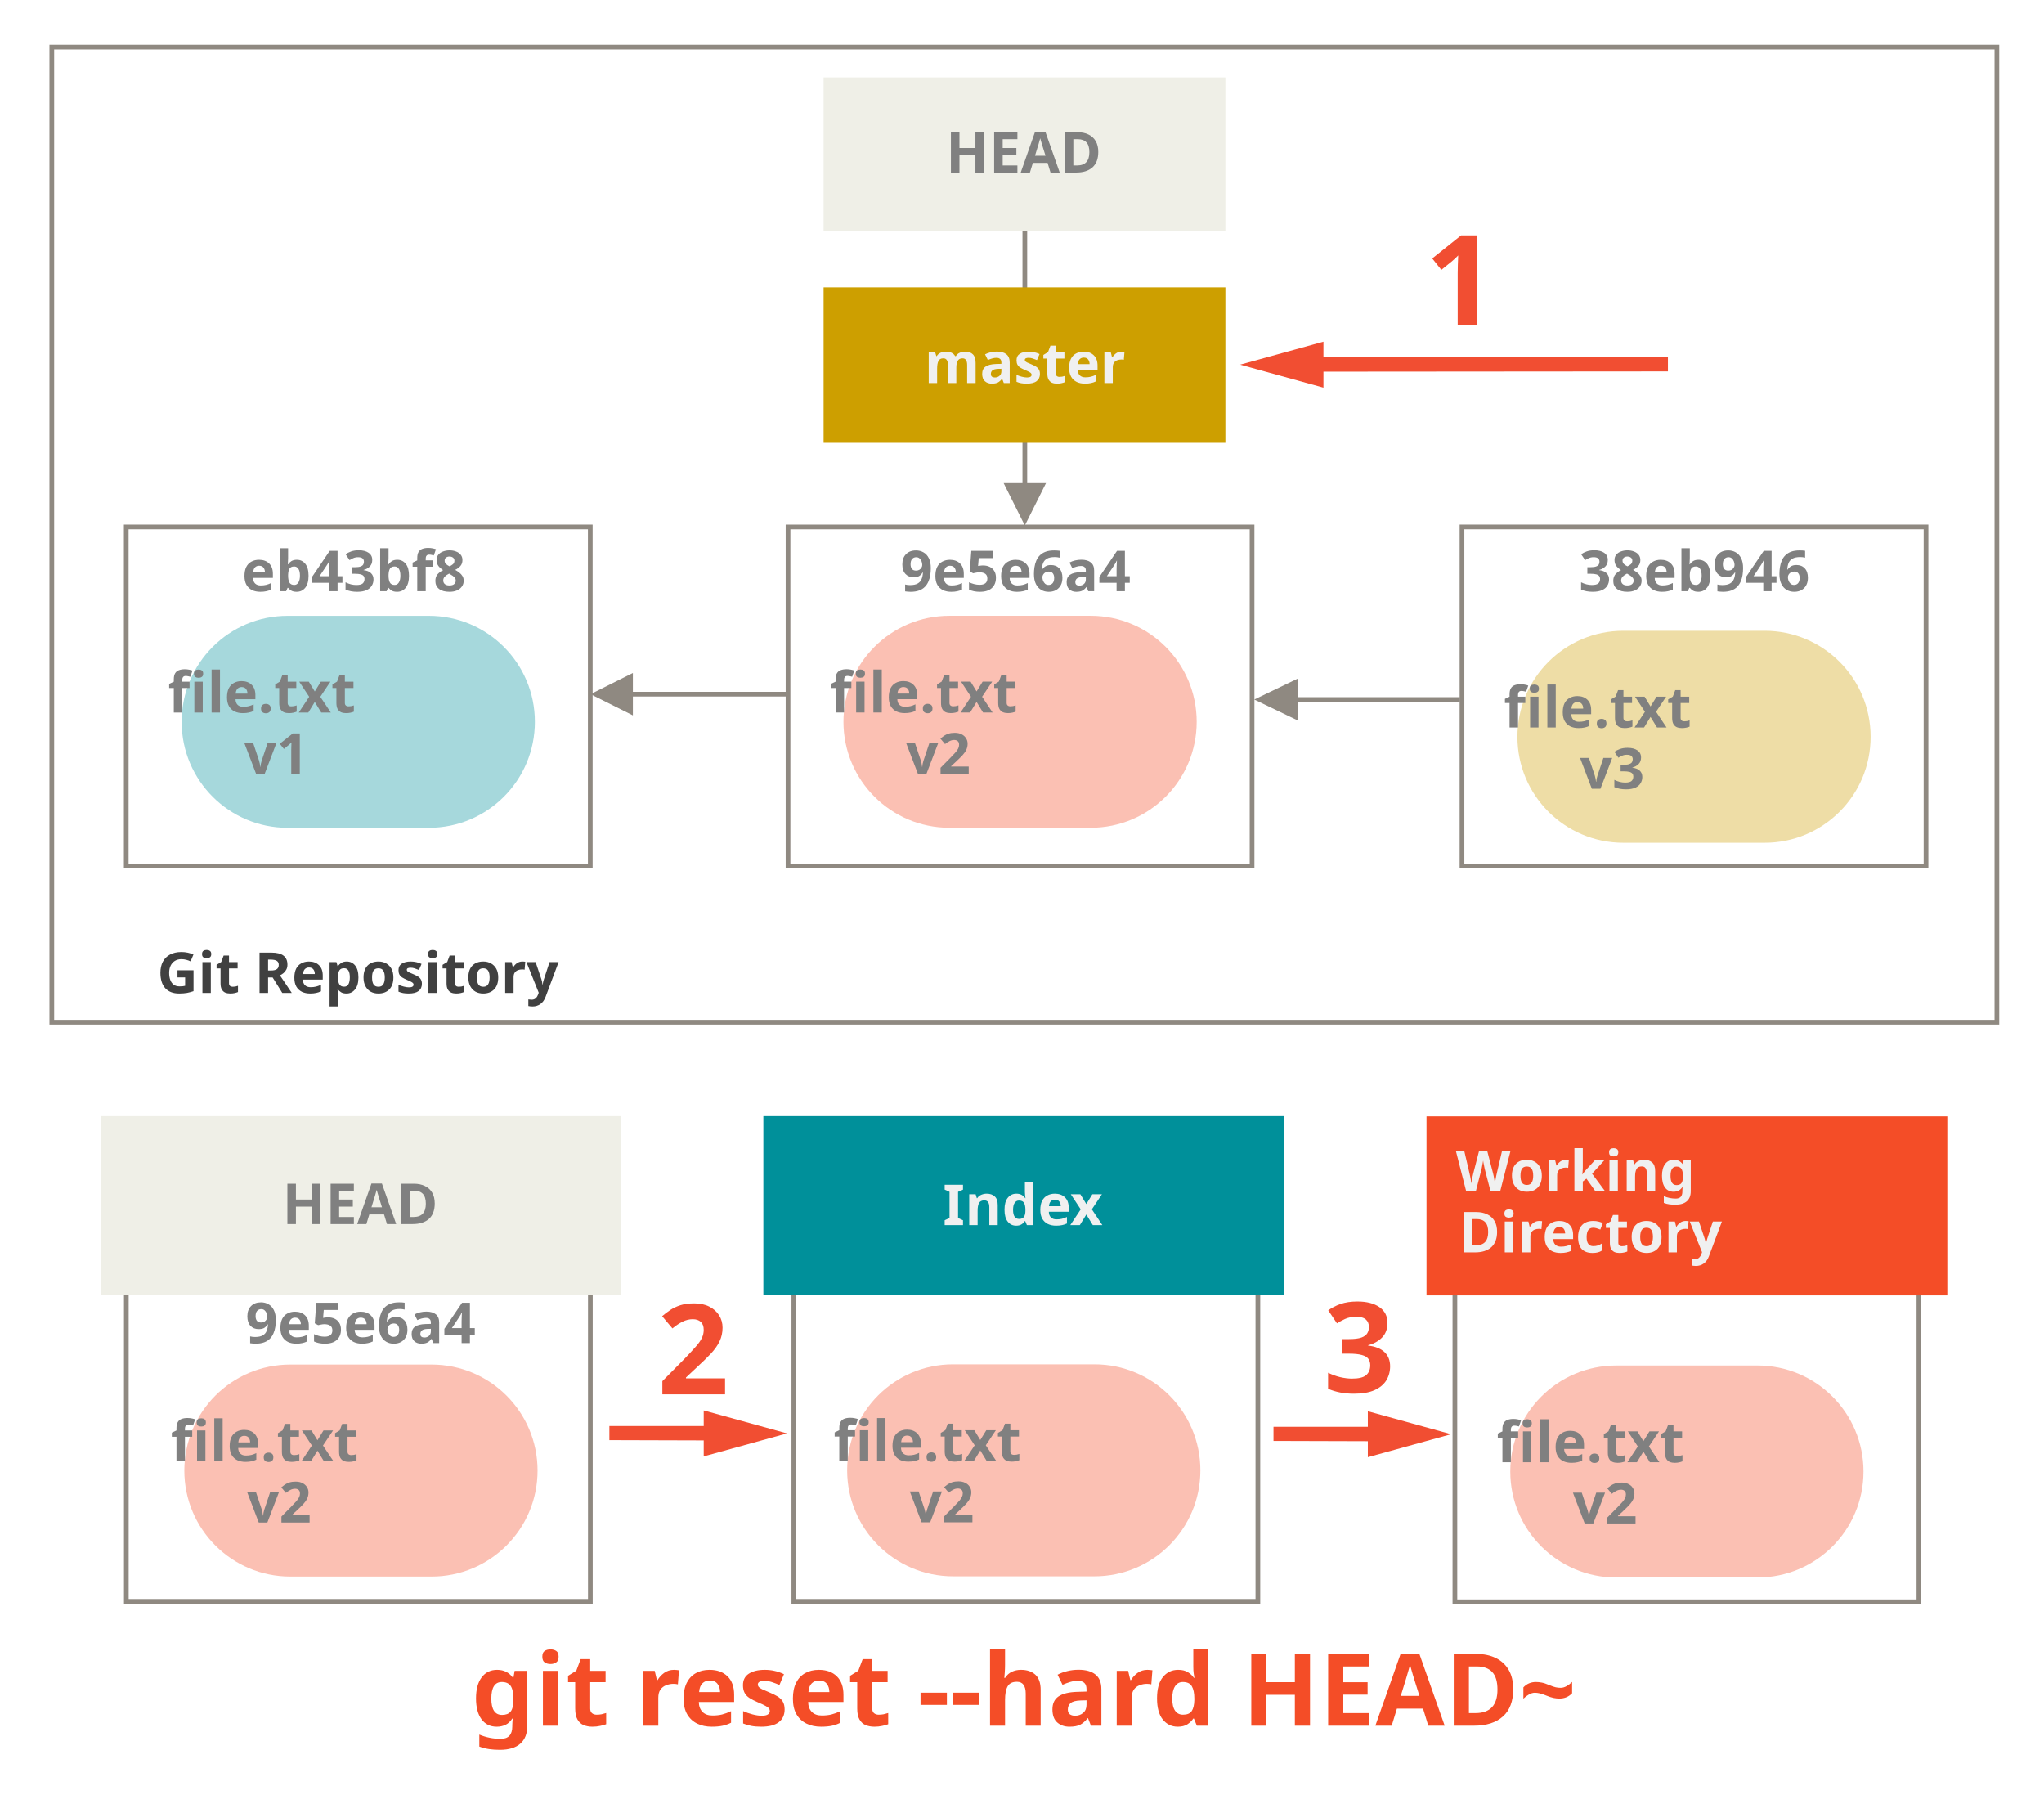
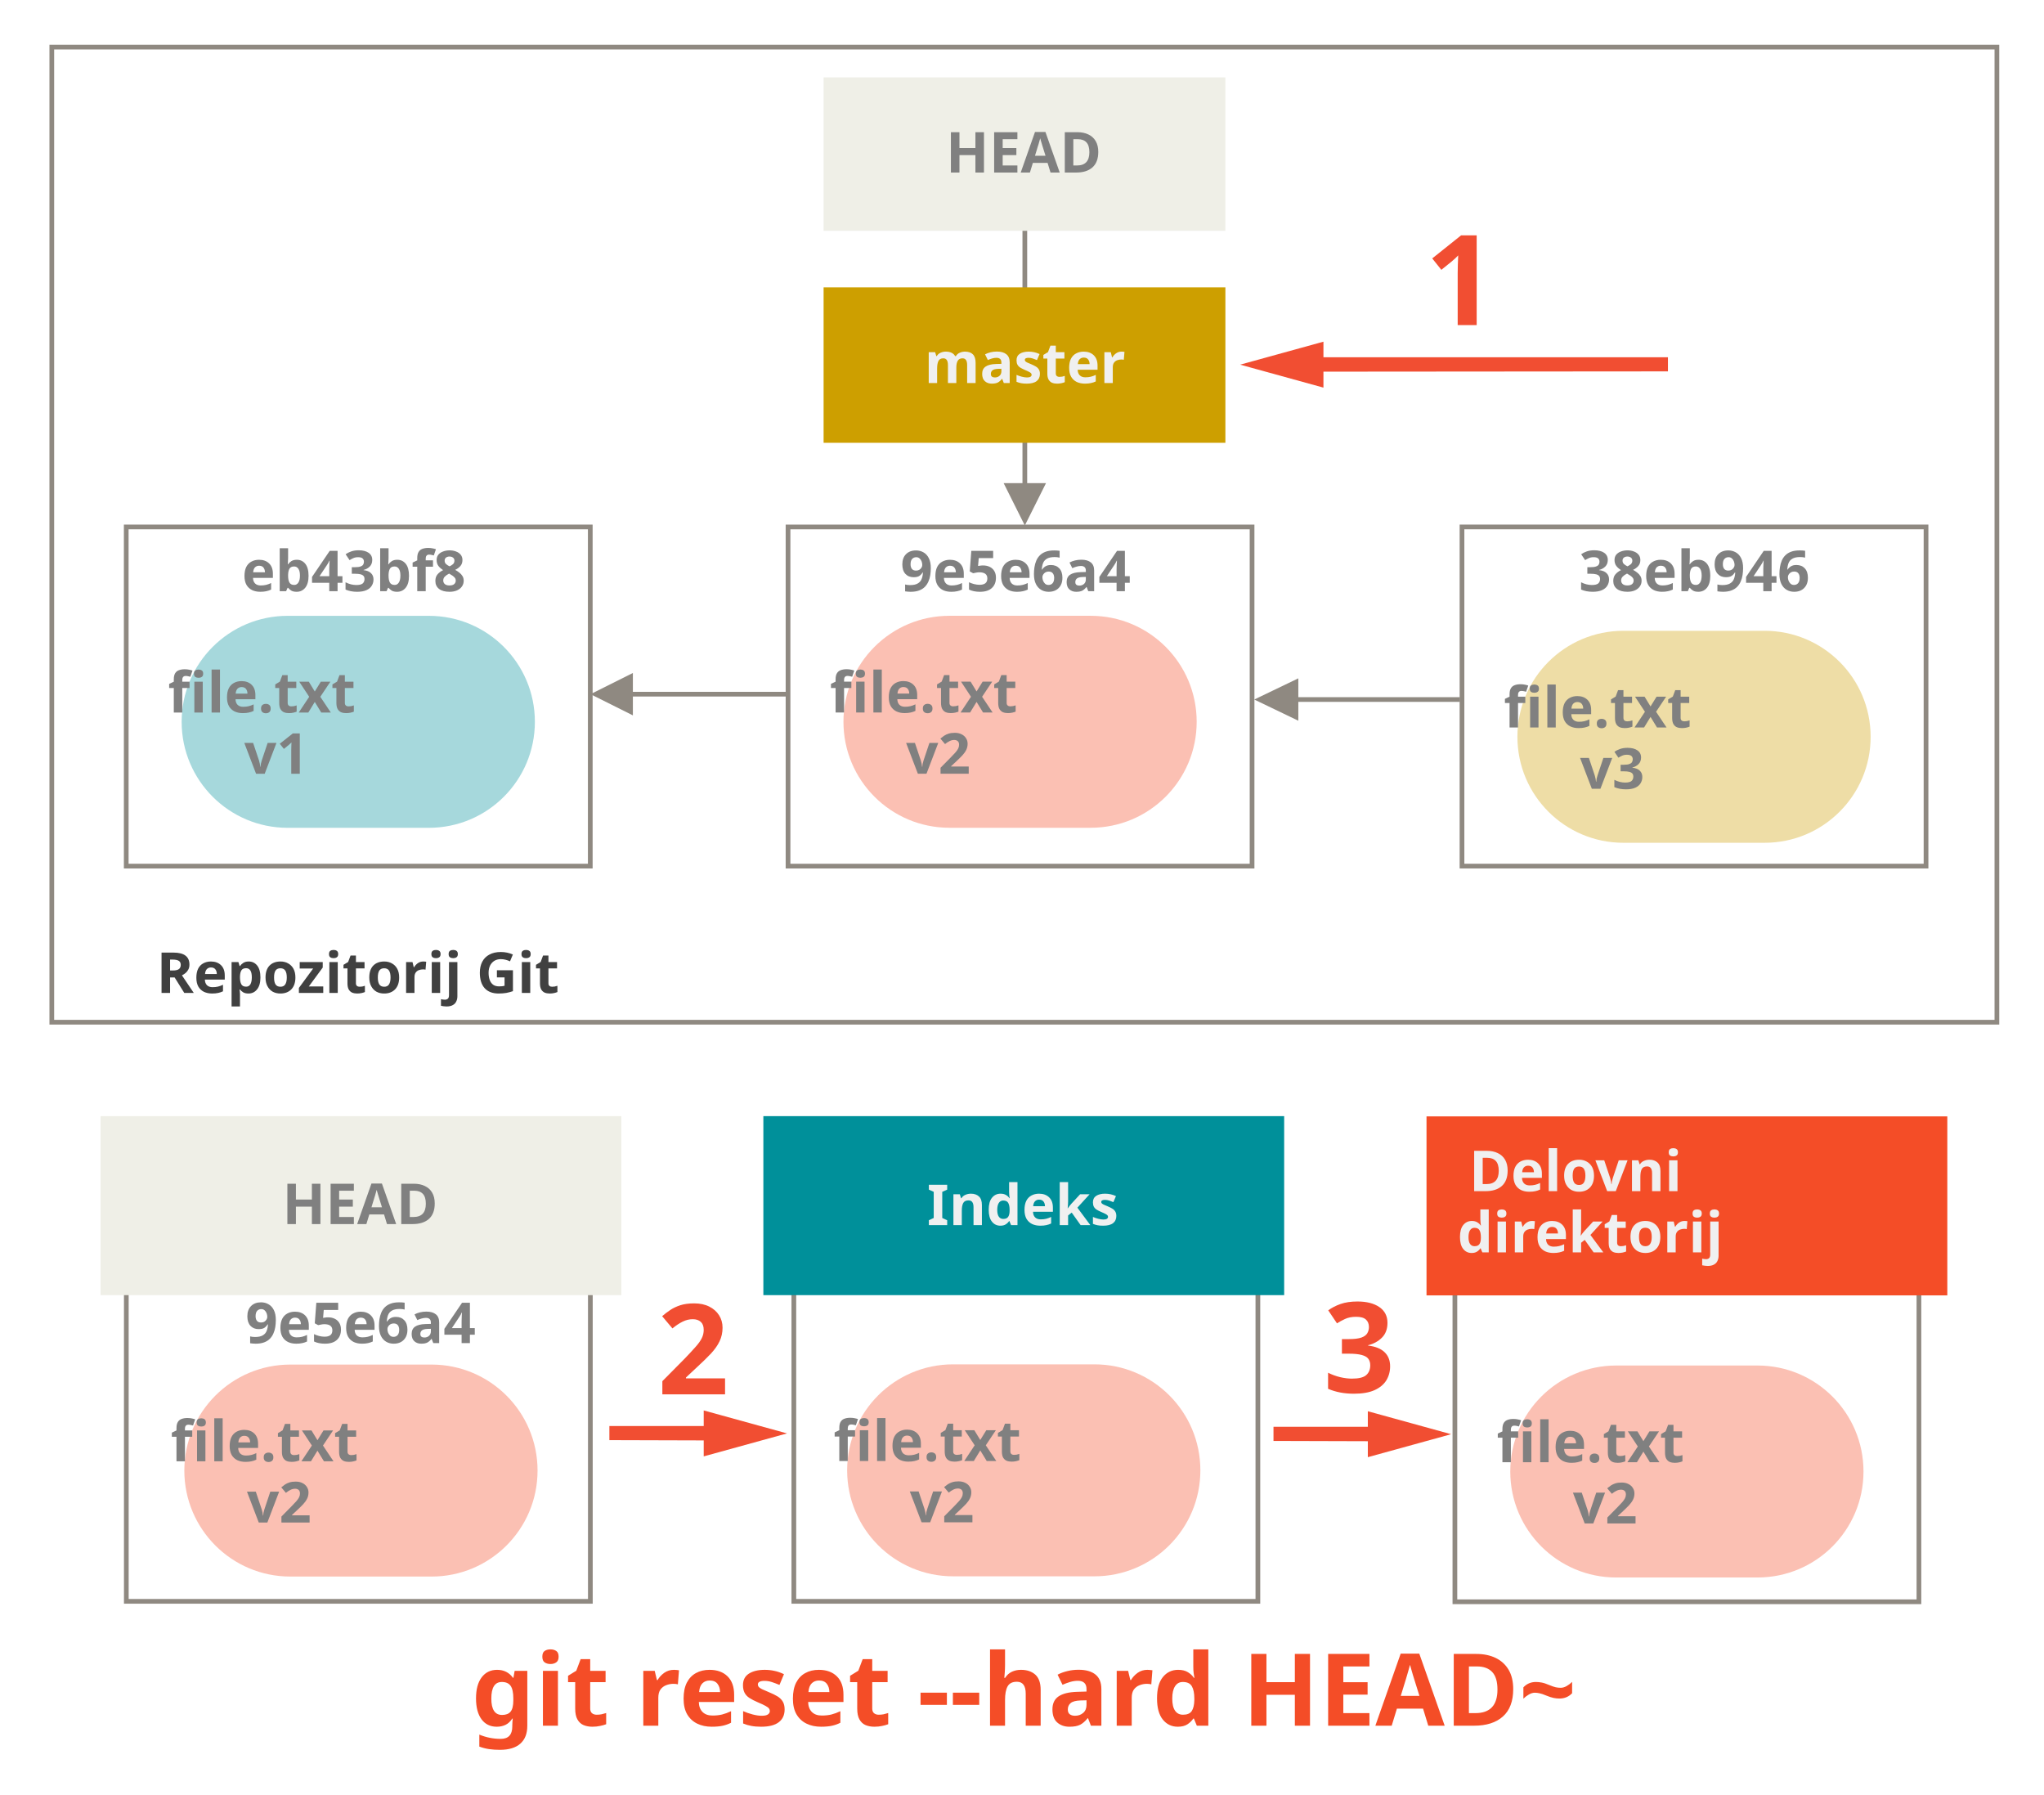
<svg xmlns="http://www.w3.org/2000/svg" id="svg2020" version="1.1" viewBox="0 0 434 381">
  <g id="layer1">
    <g id="g7095">
      <g id="Line-+-symref-+-goldref" transform="translate(174,16)" style="fill-rule:evenodd;fill:none">
        <path id="Line" transform="translate(.1 -.5)" d="m43 87.058v-67.116h1v67.116h4l-4.5 9-4.5-9z" style="fill-rule:nonzero;fill:#8f8981" />
        <g id="other">
          <rect id="rect1914" transform="matrix(.99201 0 0 .98697 .87401 .42992)" width="86" height="33" style="fill-rule:evenodd;fill:#efefe7" />
          <text id="text1918" transform="translate(.36011 -.37304)" font-size="12px" font-weight="700" style="fill:#979797;font-family:'Source Code Pro';font-size:12px;font-weight:700;text-anchor:middle">
            <tspan id="tspan1916" x="43" y="21" style="fill:gray">HEAD</tspan>
          </text>
        </g>
        <g id="goldref" transform="translate(0,45)">
          <rect id="Rectangle-3" transform="matrix(.78993 0 0 1 .87401 0)" width="108" height="33" style="fill-rule:evenodd;fill:#cd9f00" />
          <text id="master-2" transform="translate(-10.37 .316)" font-size="12px" font-weight="700" style="fill:#979797;font-family:'Source Code Pro';font-size:12px;font-weight:700;text-anchor:middle">
            <tspan id="tspan1922" x="54" y="20" style="fill:#f0f0f0">master</tspan>
          </text>
        </g>
      </g>
      <rect id="Rectangle-7" x="11" y="10" width="413" height="207" style="fill:none;stroke-linecap:square;stroke:#8f8981" />
      <text id="git-reset---hard-HEA" transform="translate(10.927)" font-size="12px" font-weight="700" style="fill-rule:evenodd;fill:#f44d27;font-family:'Source Code Pro';font-feature-settings:normal;font-size:21.333px;font-variant-caps:normal;font-variant-ligatures:normal;font-variant-numeric:normal;font-weight:600;text-align:center;text-anchor:middle">
        <tspan id="tspan1956" x="206.5" y="366.34" style="fill:#f44d27;font-family:'Source Code Pro';font-feature-settings:normal;font-size:21.333px;font-variant-caps:normal;font-variant-ligatures:normal;font-variant-numeric:normal;font-weight:600;text-align:center;text-anchor:middle">git reset --hard HEAD~</tspan>
      </text>
      <g id="g6912">
        <path id="Line-3" transform="translate(.15496 5.8388)" d="m280.85 70h73.145v3l-73.145.058v3.389l-17.687-4.876 17.687-4.876z" style="fill:#f14e32" />
        <text id="1" transform="translate(103.65 4.0142)" font-size="12px" font-weight="700" style="fill-rule:evenodd;fill:#f14e32;font-family:'Source Code Pro';font-feature-settings:normal;font-size:26.667px;font-variant-caps:normal;font-variant-ligatures:normal;font-variant-numeric:normal;font-weight:600;text-align:center;text-anchor:middle">
          <tspan id="tspan2015" x="206.5" y="65" style="fill:#f14e32;font-family:'Source Code Pro';font-feature-settings:normal;font-size:26.667px;font-variant-caps:normal;font-variant-ligatures:normal;font-variant-numeric:normal;font-weight:600;text-align:center;text-anchor:middle">1</tspan>
        </text>
      </g>
      <g id="g6310" transform="translate(-.08635 -.051024)" style="fill-rule:evenodd;fill:none">
        <g id="g20484" transform="translate(320.76 289.93)">
          <rect id="Rectangle-1-8" width="75" height="45" rx="22.5" ry="22.5" style="fill-opacity:.349;fill:#f44d27" />
          <text id="text20476" transform="translate(-431.19,-217.97)" x="468.5" y="238.5" style="fill:gray;font-family:'Source Code Pro';font-feature-settings:normal;font-size:12px;font-variant-caps:normal;font-variant-ligatures:normal;font-variant-numeric:normal;font-weight:bold;letter-spacing:0px;line-height:13px;text-align:center;text-anchor:middle;word-spacing:0px" xml:space="preserve">
            <tspan id="tspan20474" x="468.5" y="238.5">file.txt</tspan>
            <tspan id="tspan20478" x="468.5" y="251.5">v2</tspan>
          </text>
        </g>
        <g id="g1003" transform="translate(-.036442 -.0065258)">
          <rect id="Rectangle-6-5" transform="translate(302.09,237.09)" x="6.948" y="1" width="98.528" height="102" style="fill:none;stroke-linecap:square;stroke:#8f8981" />
          <g id="g20472" transform="translate(-73.867,6.8598)">
            <g id="ref-(2-line)-6" transform="translate(376.88,230.19)">
              <rect id="Rectangle-2-2" width="110.58" height="38" style="fill:#f44d27" />
            </g>
            <text id="text20453" transform="translate(-56.635,117.41)" x="488.553" y="128.651" style="fill:#f0f0f0;font-family:'Source Code Pro';font-feature-settings:normal;font-size:12px;font-variant-caps:normal;font-variant-ligatures:normal;font-variant-numeric:normal;font-weight:bold;letter-spacing:0px;line-height:10px;text-align:center;text-anchor:middle;word-spacing:0px" xml:space="preserve">
-               <tspan id="tspan20451" x="488.553" y="128.651" style="fill:#f0f0f0;line-height:13px">Working</tspan>
-               <tspan id="tspan20455" x="488.553" y="141.651" style="fill:#f0f0f0;line-height:13px">Directory</tspan>
+               <tspan id="tspan20451" x="488.553" y="128.651" style="fill:#f0f0f0;line-height:13px">Delovni</tspan>
+               <tspan id="tspan20455" x="488.553" y="141.651" style="fill:#f0f0f0;line-height:13px">direktorij</tspan>
            </text>
          </g>
        </g>
      </g>
      <g id="g6295" transform="translate(-.08635 -.051024)" style="fill-rule:evenodd;fill:none">
        <g id="Rectangle-5-+-symref-(2-line)-9" transform="translate(161.96 236.99)">
          <rect id="Rectangle-5-4" x="6.682" y="1" width="98.528" height="102" style="stroke-linecap:square;stroke:#8f8981" />
          <g id="symref-(2-line)-1" transform="translate(.20995)">
            <rect id="rect23187" width="110.58" height="38" style="fill:#00909a" />
            <text id="text23191" transform="translate(-.21834 2.134)" font-size="12px" font-weight="700" style="fill:#979797;font-family:'Source Code Pro';font-size:12px;font-weight:700;text-anchor:middle">
-               <tspan id="tspan23189" x="55.29" y="21" style="fill:#f0f0f0">Index</tspan>
+               <tspan id="tspan23189" x="55.29" y="21" style="fill:#f0f0f0">Indeks</tspan>
            </text>
          </g>
        </g>
        <g id="g20484-3" transform="translate(179.96 289.68)">
          <rect id="Rectangle-1-8-6" width="75" height="45" rx="22.5" ry="22.5" style="fill-opacity:.349;fill:#f44d27" />
          <text id="text20476-0" transform="translate(-431.19,-217.97)" x="468.5" y="238.5" style="fill:gray;font-family:'Source Code Pro';font-feature-settings:normal;font-size:12px;font-variant-caps:normal;font-variant-ligatures:normal;font-variant-numeric:normal;font-weight:bold;letter-spacing:0px;line-height:13px;text-align:center;text-anchor:middle;word-spacing:0px" xml:space="preserve">
            <tspan id="tspan20474-0" x="468.5" y="238.5">file.txt</tspan>
            <tspan id="tspan20478-1" x="468.5" y="251.5">v2</tspan>
          </text>
        </g>
      </g>
      <g id="g6282" transform="translate(-.08635 -.051024)" style="fill-rule:evenodd;fill:none">
        <text id="9e5e6a4-2" transform="translate(-129.84)" font-size="12px" font-weight="700" style="fill:gray;font-family:'Source Code Pro';font-size:12px;font-weight:700;text-anchor:middle">
          <tspan id="tspan1310" x="206.5" y="285.17" style="fill:gray">9e5e6a4</tspan>
        </text>
        <g id="Rectangle-4-+-other-(2-line)-8" transform="translate(20.964 236.99)">
          <rect id="Rectangle-4-9" x="5.943" y="1" width="98.528" height="102" style="stroke-linecap:square;stroke:#8f8981" />
          <g id="other-(2-line)-2">
            <g id="g23201" transform="translate(.47163)">
              <rect id="rect23196" width="110.58" height="38" style="fill:#efefe7" />
              <text id="master-4-5" transform="translate(-.17034 .88075)" font-size="12px" font-weight="700" style="fill:#979797;font-family:'Source Code Pro';font-size:12px;font-weight:700;text-anchor:middle">
                <tspan id="tspan23198" x="55.29" y="22.031" style="fill:gray">HEAD</tspan>
              </text>
            </g>
          </g>
        </g>
        <g id="g20484-3-5" transform="translate(39.225 289.73)">
          <rect id="Rectangle-1-8-6-9" width="75" height="45" rx="22.5" ry="22.5" style="fill-opacity:.349;fill:#f44d27" />
          <text id="text20476-0-5" transform="translate(-431.19,-217.97)" x="468.5" y="238.5" style="fill:gray;font-family:'Source Code Pro';font-feature-settings:normal;font-size:12px;font-variant-caps:normal;font-variant-ligatures:normal;font-variant-numeric:normal;font-weight:bold;letter-spacing:0px;line-height:13px;text-align:center;text-anchor:middle;word-spacing:0px" xml:space="preserve">
            <tspan id="tspan20474-0-6" x="468.5" y="238.5">file.txt</tspan>
            <tspan id="tspan20478-1-3" x="468.5" y="251.5">v2</tspan>
          </text>
        </g>
      </g>
      <g id="g6917">
        <text id="2" transform="translate(-59.3)" font-size="12px" font-weight="700" style="fill-rule:evenodd;fill:#f14e32;font-family:'Source Code Pro';font-feature-settings:normal;font-size:26.667px;font-variant-caps:normal;font-variant-ligatures:normal;font-variant-numeric:normal;font-weight:600;text-align:center;text-anchor:middle">
          <tspan id="tspan2008" x="206.5" y="296" style="fill:#f14e32;font-family:'Source Code Pro';font-feature-settings:normal;font-size:26.667px;font-variant-caps:normal;font-variant-ligatures:normal;font-variant-numeric:normal;font-weight:600;text-align:center;text-anchor:middle">2</tspan>
        </text>
        <path id="Line-3-5" transform="matrix(-1 0 0 1 430.27 232.72)" d="m280.85 70h20.031v3l-20.031.058v3.389l-17.687-4.876 17.687-4.876z" style="fill:#f14e32" />
      </g>
      <g id="g6922">
        <text id="3" transform="translate(82.1 -.4)" font-size="12px" font-weight="700" style="fill-rule:evenodd;fill:#f14e32;font-family:'Source Code Pro';font-feature-settings:normal;font-size:26.667px;font-variant-caps:normal;font-variant-ligatures:normal;font-variant-numeric:normal;font-weight:600;text-align:center;text-anchor:middle">
          <tspan id="tspan2012" x="206.5" y="296" style="fill:#f14e32;font-family:'Source Code Pro';font-feature-settings:normal;font-size:26.667px;font-variant-caps:normal;font-variant-ligatures:normal;font-variant-numeric:normal;font-weight:600;text-align:center;text-anchor:middle">3</tspan>
        </text>
        <path id="Line-3-5-7" transform="matrix(-1 0 0 1 571.28 232.89)" d="m280.85 70h20.031v3l-20.031.058v3.389l-17.687-4.876 17.687-4.876z" style="fill:#f14e32" />
      </g>
      <path id="Line-6" transform="matrix(1.0399 0 0 1 -12.38 0)" d="m277 148h33v1h-33v4l-9-4.5 9-4.5z" style="fill:#8f8981" />
      <path id="Line-2-0" transform="translate(-.62084 -.13596)" d="m135 147h33v1h-33v4l-9-4.5 9-4.5z" style="fill:#8f8981" />
      <g id="g6751" transform="translate(-449.14 -39.028)" style="fill-rule:evenodd;fill:none">
        <g id="Rectangle-8-+-brown-4-+-eb43bf8-2-8" transform="translate(475 150.89)">
          <rect id="Rectangle-8-4" x=".943" width="98.528" height="72" style="stroke-linecap:square;stroke:#8f8981" />
          <text id="eb43bf8-2-7" font-size="12px" font-weight="700" style="fill:gray;font-family:'Source Code Pro';font-size:12px;font-weight:700;text-anchor:middle">
            <tspan id="tspan1323" x="49.264" y="13.642" style="fill:gray">eb43bf8</tspan>
          </text>
        </g>
        <g id="g20484-4-0" transform="translate(487.71 169.76)">
          <rect id="Rectangle-1-8-2-9" width="75" height="45" rx="22.5" ry="22.5" style="fill-opacity:.35;fill:#00909a" />
          <text id="text20476-5-7" transform="translate(-431.19,-217.97)" x="468.5" y="238.5" style="fill:gray;font-family:'Source Code Pro';font-feature-settings:normal;font-size:12px;font-variant-caps:normal;font-variant-ligatures:normal;font-variant-numeric:normal;font-weight:bold;letter-spacing:0px;line-height:13px;text-align:center;text-anchor:middle;word-spacing:0px" xml:space="preserve">
            <tspan id="tspan20474-8-2" x="468.5" y="238.5">file.txt</tspan>
            <tspan id="tspan20478-7-7" x="468.5" y="251.5">v1</tspan>
          </text>
        </g>
      </g>
      <g id="g6332" transform="translate(-.62084 -.13596)" style="fill-rule:evenodd;fill:none">
        <g id="brown-5-+-Rectangle-9-+-9e5e6a4-4" transform="translate(167,112)">
          <rect id="Rectangle-9-5" x=".943" width="98.528" height="72" style="stroke-linecap:square;stroke:#8f8981" />
          <text id="text1339" font-size="12px" font-weight="700" style="fill:gray;font-family:'Source Code Pro';font-size:12px;font-weight:700;text-anchor:middle">
            <tspan id="tspan1337" x="49.264" y="13.642" style="fill:gray">9e5e6a4</tspan>
          </text>
        </g>
        <g id="g20484-3-6" transform="translate(179.71 130.86)">
          <rect id="Rectangle-1-8-6-2" width="75" height="45" rx="22.5" ry="22.5" style="fill-opacity:.349;fill:#f44d27" />
          <text id="text20476-0-8" transform="translate(-431.19,-217.97)" x="468.5" y="238.5" style="fill:gray;font-family:'Source Code Pro';font-feature-settings:normal;font-size:12px;font-variant-caps:normal;font-variant-ligatures:normal;font-variant-numeric:normal;font-weight:bold;letter-spacing:0px;line-height:13px;text-align:center;text-anchor:middle;word-spacing:0px" xml:space="preserve">
            <tspan id="tspan20474-0-9" x="468.5" y="238.5">file.txt</tspan>
            <tspan id="tspan20478-1-7" x="468.5" y="251.5">v2</tspan>
          </text>
        </g>
      </g>
      <g id="g6769">
        <rect id="rect1999" transform="translate(309.48 111.86)" x=".943" width="98.528" height="72" style="fill:none;stroke-linecap:square;stroke:#8f8981" />
        <text id="38eb946" transform="translate(310.5 111.86)" font-size="12px" font-weight="700" style="fill-rule:evenodd;fill:gray;font-family:'Source Code Pro';font-size:12px;font-weight:700;text-anchor:middle">
          <tspan id="tspan2001" x="49.264" y="13.642" style="fill:gray">38eb946</tspan>
        </text>
        <g id="g20484-4-0-0" transform="translate(322.19 133.91)" style="fill-rule:evenodd;fill:none">
          <rect id="Rectangle-1-8-2-9-9" width="75" height="45" rx="22.5" ry="22.5" style="fill:#eedda6" />
          <text id="text20476-5-7-2" transform="translate(-431.19,-217.97)" x="468.5" y="238.5" style="fill:gray;font-family:'Source Code Pro';font-feature-settings:normal;font-size:12px;font-variant-caps:normal;font-variant-ligatures:normal;font-variant-numeric:normal;font-weight:bold;letter-spacing:0px;line-height:13px;text-align:center;text-anchor:middle;word-spacing:0px" xml:space="preserve">
            <tspan id="tspan20474-8-2-3" x="468.5" y="238.5">file.txt</tspan>
            <tspan id="tspan20478-7-7-9" x="468.5" y="251.5">v3</tspan>
          </text>
        </g>
      </g>
      <text id="Git-Repository" transform="translate(-130.52 -2.2167)" font-size="12px" font-weight="700" style="fill:#404040;font-family:'Source Code Pro';font-size:12px;font-weight:700;text-anchor:middle">
-         <tspan id="tspan1279" x="206.5" y="213" style="fill:#404040">Git Repository</tspan>
+         <tspan id="tspan1279" x="206.5" y="213" style="fill:#404040">Repozitorij Git</tspan>
      </text>
    </g>
  </g>
</svg>
